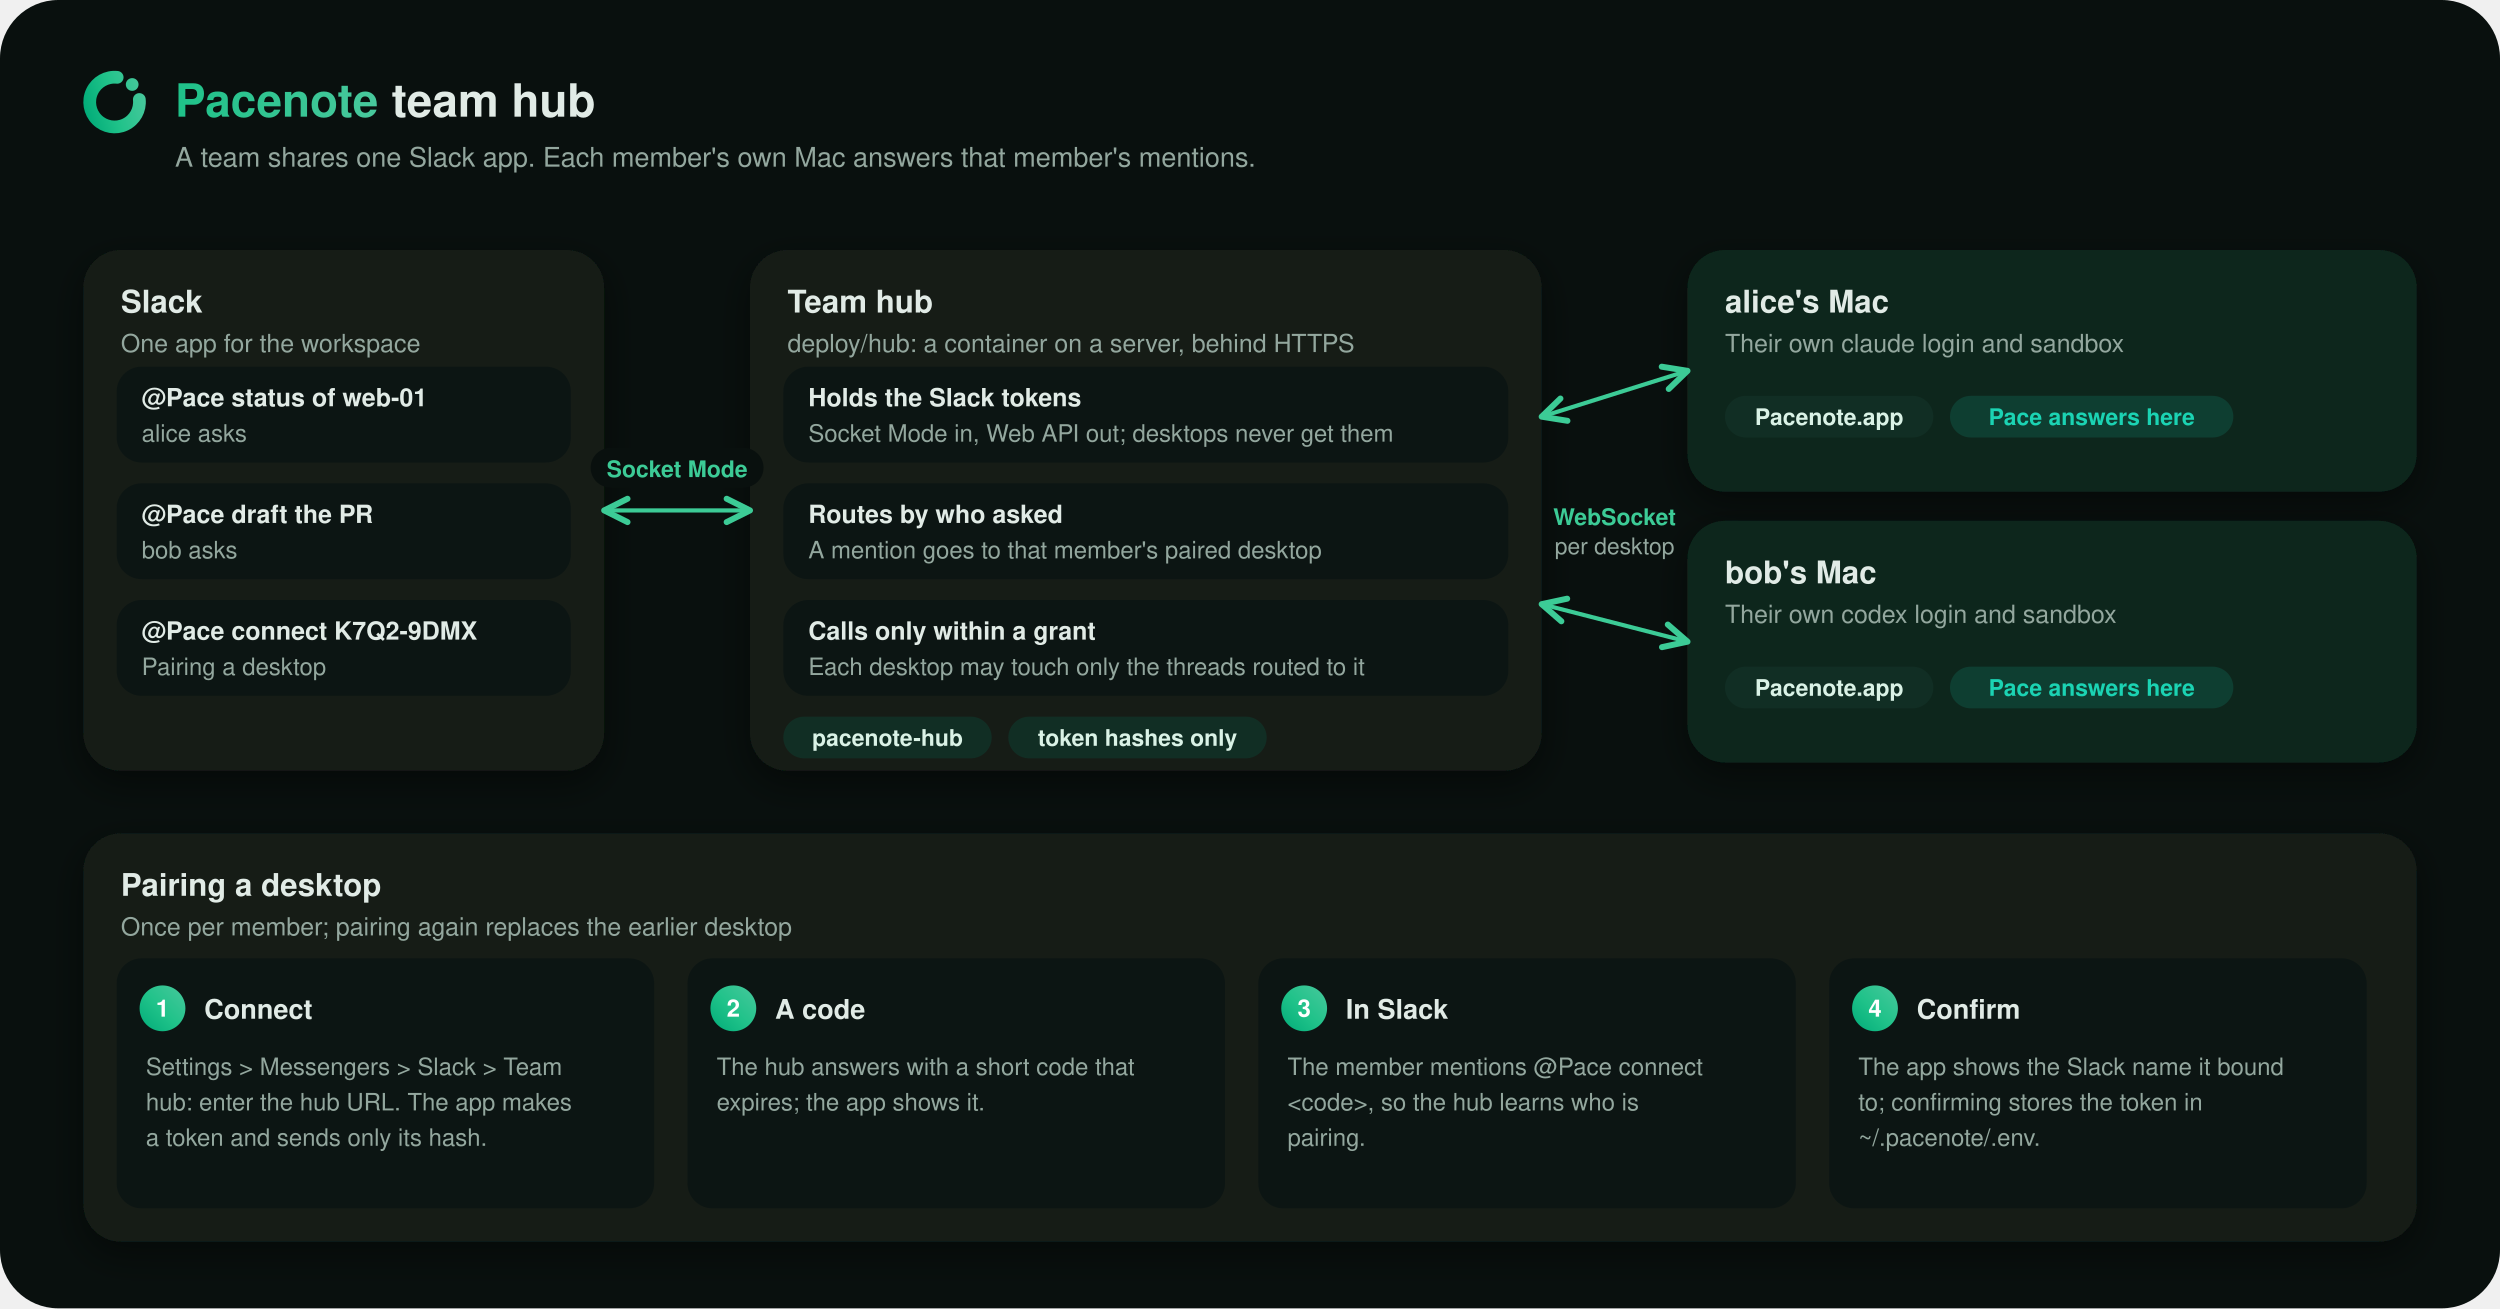
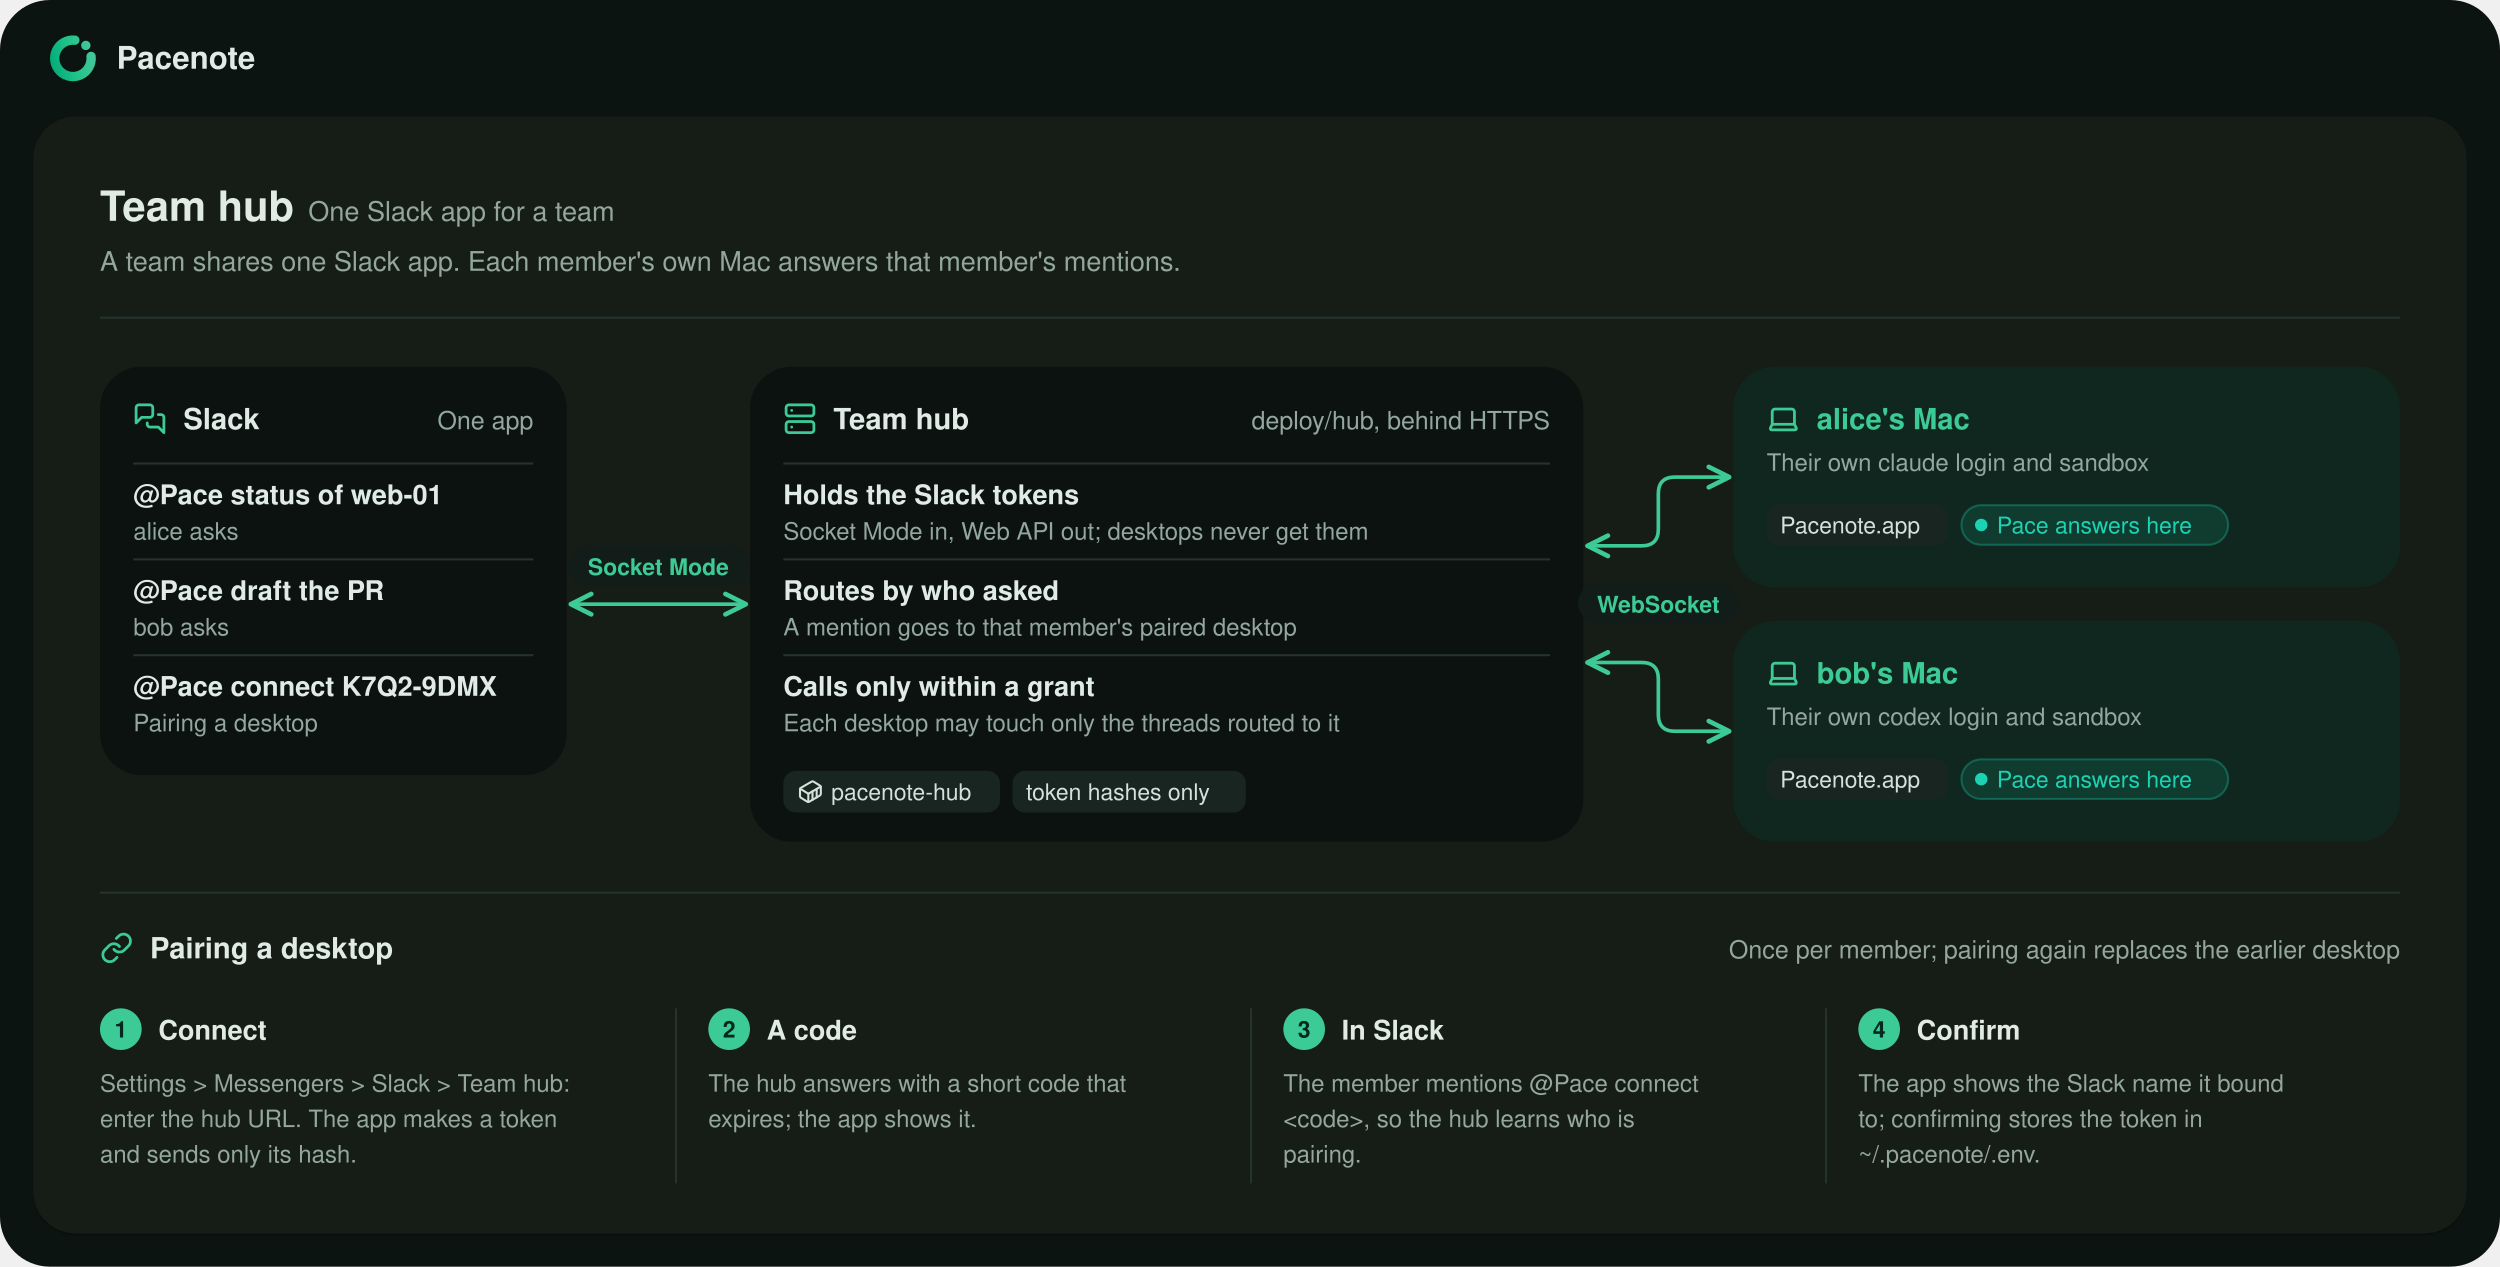
- <svg xmlns="http://www.w3.org/2000/svg" width="1200" height="628" viewBox="0 0 1200 628" role="img" aria-label="Pacenote team hub">
+ <svg xmlns="http://www.w3.org/2000/svg" width="1200" height="608" viewBox="0 0 1200 608" role="img" aria-label="Pacenote team hub">
  <defs>
-     <linearGradient id="mark" x1="0" y1="1" x2="1" y2="0">
+     <linearGradient id="mark" gradientUnits="userSpaceOnUse" x1="54" y1="314" x2="458" y2="198">
      <stop offset="0" stop-color="#01ab78" />
      <stop offset="0.46" stop-color="#1fc289" />
      <stop offset="1" stop-color="#48c89c" />
    </linearGradient>
-     <linearGradient id="mark-big" gradientUnits="userSpaceOnUse" x1="54" y1="314" x2="458" y2="198">
-       <stop offset="0" stop-color="#01ab78" />
-       <stop offset="0.46" stop-color="#1fc289" />
-       <stop offset="1" stop-color="#48c89c" />
-     </linearGradient>
-     <linearGradient id="wordmark" x1="0" y1="0" x2="1" y2="0">
-       <stop offset="0" stop-color="#1fc289" />
-       <stop offset="1" stop-color="#48c89c" />
-     </linearGradient>
-     <filter id="shadow" x="-10%" y="-10%" width="120%" height="130%">
-       <feDropShadow dx="0" dy="6" stdDeviation="9" flood-color="#000000" flood-opacity="0.45" />
+     <filter id="lift" x="-5%" y="-5%" width="110%" height="115%">
+       <feDropShadow dx="0" dy="1" stdDeviation="0.5" flood-color="#000000" flood-opacity="0.25" />
    </filter>
    <marker id="arrow" viewBox="0 0 10 10" refX="8.5" refY="5" markerWidth="8" markerHeight="8" orient="auto-start-reverse">
-       <path d="M1.5 1.5L8.5 5L1.5 8.5" fill="none" stroke="#61756d" stroke-width="1.6" stroke-linecap="round" stroke-linejoin="round" />
+       <path d="M1.5 1.5L8.5 5L1.5 8.5" fill="none" stroke="#53615c" stroke-width="1.6" stroke-linecap="round" stroke-linejoin="round" />
    </marker>
    <marker id="arrow-main" viewBox="0 0 10 10" refX="8.5" refY="5" markerWidth="8" markerHeight="8" orient="auto-start-reverse">
-       <path d="M1.5 1.5L8.5 5L1.5 8.5" fill="none" stroke="#3ccb96" stroke-width="1.8" stroke-linecap="round" stroke-linejoin="round" />
+       <path d="M1.5 1.5L8.5 5L1.5 8.5" fill="none" stroke="#3ccb96" stroke-width="1.6" stroke-linecap="round" stroke-linejoin="round" />
    </marker>
  </defs>
-   <rect width="1200" height="628" rx="28" fill="#09100e" />
-   <g transform="translate(36.35922 30.35922) scale(0.07281553)">
-     <path d="M273.1 92.9A164 164 0 1 0 419.1 238.9" fill="none" stroke="url(#mark-big)" stroke-width="84" stroke-linecap="round" />
-     <circle cx="372" cy="140" r="42" fill="url(#mark-big)" />
+   <rect width="1200" height="608" rx="24" fill="#0c1412" />
+   <g transform="translate(21.3301 14.3301) scale(0.05339806)">
+     <path d="M273.1 92.9A164 164 0 1 0 419.1 238.9" fill="none" stroke="url(#mark)" stroke-width="84" stroke-linecap="round" />
+     <circle cx="372" cy="140" r="42" fill="url(#mark)" />
  </g>
-   <text x="84" y="56" font-family="-apple-system, BlinkMacSystemFont, 'Segoe UI', Pretendard, 'Noto Sans KR', Helvetica, Arial, sans-serif" font-size="22" font-weight="700" fill="url(#wordmark)" text-anchor="start">Pacenote</text>
-   <text x="188" y="56" font-family="-apple-system, BlinkMacSystemFont, 'Segoe UI', Pretendard, 'Noto Sans KR', Helvetica, Arial, sans-serif" font-size="22" font-weight="600" fill="#e1ebe6" text-anchor="start">team hub</text>
-   <text x="84" y="80" font-family="-apple-system, BlinkMacSystemFont, 'Segoe UI', Pretendard, 'Noto Sans KR', Helvetica, Arial, sans-serif" font-size="13" font-weight="400" fill="#93a79e" text-anchor="start">A team shares one Slack app. Each member's own Mac answers that member's mentions.</text>
-   <rect x="40" y="120" width="250" height="250" rx="18" fill="#121c19" filter="url(#shadow)" />
-   <text x="58" y="150" font-family="-apple-system, BlinkMacSystemFont, 'Segoe UI', Pretendard, 'Noto Sans KR', Helvetica, Arial, sans-serif" font-size="15" font-weight="600" fill="#e1ebe6" text-anchor="start">Slack</text>
-   <text x="58" y="169" font-family="-apple-system, BlinkMacSystemFont, 'Segoe UI', Pretendard, 'Noto Sans KR', Helvetica, Arial, sans-serif" font-size="12" font-weight="400" fill="#93a79e" text-anchor="start">One app for the workspace</text>
-   <rect x="56" y="176" width="218" height="46" rx="12" fill="#0c1513" />
-   <text x="68" y="195" font-family="-apple-system, BlinkMacSystemFont, 'Segoe UI', Pretendard, 'Noto Sans KR', Helvetica, Arial, sans-serif" font-size="12" font-weight="600" fill="#e1ebe6" text-anchor="start">@Pace  status of web-01</text>
-   <text x="68" y="212" font-family="-apple-system, BlinkMacSystemFont, 'Segoe UI', Pretendard, 'Noto Sans KR', Helvetica, Arial, sans-serif" font-size="11.5" font-weight="400" fill="#93a79e" text-anchor="start">alice asks</text>
-   <rect x="56" y="232" width="218" height="46" rx="12" fill="#0c1513" />
-   <text x="68" y="251" font-family="-apple-system, BlinkMacSystemFont, 'Segoe UI', Pretendard, 'Noto Sans KR', Helvetica, Arial, sans-serif" font-size="12" font-weight="600" fill="#e1ebe6" text-anchor="start">@Pace  draft the PR</text>
-   <text x="68" y="268" font-family="-apple-system, BlinkMacSystemFont, 'Segoe UI', Pretendard, 'Noto Sans KR', Helvetica, Arial, sans-serif" font-size="11.5" font-weight="400" fill="#93a79e" text-anchor="start">bob asks</text>
-   <rect x="56" y="288" width="218" height="46" rx="12" fill="#0c1513" />
-   <text x="68" y="307" font-family="-apple-system, BlinkMacSystemFont, 'Segoe UI', Pretendard, 'Noto Sans KR', Helvetica, Arial, sans-serif" font-size="12" font-weight="600" fill="#e1ebe6" text-anchor="start">@Pace  connect K7Q2-9DMX</text>
-   <text x="68" y="324" font-family="-apple-system, BlinkMacSystemFont, 'Segoe UI', Pretendard, 'Noto Sans KR', Helvetica, Arial, sans-serif" font-size="11.5" font-weight="400" fill="#93a79e" text-anchor="start">Pairing a desktop</text>
-   <rect x="360" y="120" width="380" height="250" rx="18" fill="#121c19" filter="url(#shadow)" />
-   <text x="378" y="150" font-family="-apple-system, BlinkMacSystemFont, 'Segoe UI', Pretendard, 'Noto Sans KR', Helvetica, Arial, sans-serif" font-size="15" font-weight="600" fill="#e1ebe6" text-anchor="start">Team hub</text>
-   <text x="378" y="169" font-family="-apple-system, BlinkMacSystemFont, 'Segoe UI', Pretendard, 'Noto Sans KR', Helvetica, Arial, sans-serif" font-size="12" font-weight="400" fill="#93a79e" text-anchor="start">deploy/hub: a container on a server, behind HTTPS</text>
-   <rect x="376" y="176" width="348" height="46" rx="12" fill="#0c1513" />
-   <text x="388" y="195" font-family="-apple-system, BlinkMacSystemFont, 'Segoe UI', Pretendard, 'Noto Sans KR', Helvetica, Arial, sans-serif" font-size="12" font-weight="600" fill="#e1ebe6" text-anchor="start">Holds the Slack tokens</text>
-   <text x="388" y="212" font-family="-apple-system, BlinkMacSystemFont, 'Segoe UI', Pretendard, 'Noto Sans KR', Helvetica, Arial, sans-serif" font-size="11.5" font-weight="400" fill="#93a79e" text-anchor="start">Socket Mode in, Web API out; desktops never get them</text>
-   <rect x="376" y="232" width="348" height="46" rx="12" fill="#0c1513" />
-   <text x="388" y="251" font-family="-apple-system, BlinkMacSystemFont, 'Segoe UI', Pretendard, 'Noto Sans KR', Helvetica, Arial, sans-serif" font-size="12" font-weight="600" fill="#e1ebe6" text-anchor="start">Routes by who asked</text>
-   <text x="388" y="268" font-family="-apple-system, BlinkMacSystemFont, 'Segoe UI', Pretendard, 'Noto Sans KR', Helvetica, Arial, sans-serif" font-size="11.5" font-weight="400" fill="#93a79e" text-anchor="start">A mention goes to that member's paired desktop</text>
-   <rect x="376" y="288" width="348" height="46" rx="12" fill="#0c1513" />
-   <text x="388" y="307" font-family="-apple-system, BlinkMacSystemFont, 'Segoe UI', Pretendard, 'Noto Sans KR', Helvetica, Arial, sans-serif" font-size="12" font-weight="600" fill="#e1ebe6" text-anchor="start">Calls only within a grant</text>
-   <text x="388" y="324" font-family="-apple-system, BlinkMacSystemFont, 'Segoe UI', Pretendard, 'Noto Sans KR', Helvetica, Arial, sans-serif" font-size="11.5" font-weight="400" fill="#93a79e" text-anchor="start">Each desktop may touch only the threads routed to it</text>
-   <rect x="376" y="344" width="100" height="20" rx="10" fill="#112e24" fill-opacity="1" />
-   <text x="426" y="358" font-family="-apple-system, BlinkMacSystemFont, 'Segoe UI', Pretendard, 'Noto Sans KR', Helvetica, Arial, sans-serif" font-size="11" font-weight="600" fill="#daf2e6" text-anchor="middle">pacenote-hub</text>
-   <rect x="484" y="344" width="124" height="20" rx="10" fill="#112e24" fill-opacity="1" />
-   <text x="546" y="358" font-family="-apple-system, BlinkMacSystemFont, 'Segoe UI', Pretendard, 'Noto Sans KR', Helvetica, Arial, sans-serif" font-size="11" font-weight="600" fill="#daf2e6" text-anchor="middle">token hashes only</text>
-   <rect x="810" y="120" width="350" height="116" rx="18" fill="#0f271e" filter="url(#shadow)" />
-   <text x="828" y="150" font-family="-apple-system, BlinkMacSystemFont, 'Segoe UI', Pretendard, 'Noto Sans KR', Helvetica, Arial, sans-serif" font-size="15" font-weight="600" fill="#e1ebe6" text-anchor="start">alice's Mac</text>
-   <text x="828" y="169" font-family="-apple-system, BlinkMacSystemFont, 'Segoe UI', Pretendard, 'Noto Sans KR', Helvetica, Arial, sans-serif" font-size="12" font-weight="400" fill="#93a79e" text-anchor="start">Their own claude login and sandbox</text>
-   <rect x="828" y="190" width="100" height="20" rx="10" fill="#112e24" fill-opacity="1" />
-   <text x="878" y="204" font-family="-apple-system, BlinkMacSystemFont, 'Segoe UI', Pretendard, 'Noto Sans KR', Helvetica, Arial, sans-serif" font-size="11" font-weight="600" fill="#daf2e6" text-anchor="middle">Pacenote.app</text>
-   <rect x="936" y="190" width="136" height="20" rx="10" fill="#1bd3b3" fill-opacity="0.14" />
-   <text x="1004" y="204" font-family="-apple-system, BlinkMacSystemFont, 'Segoe UI', Pretendard, 'Noto Sans KR', Helvetica, Arial, sans-serif" font-size="11" font-weight="600" fill="#1bd3b3" text-anchor="middle">Pace answers here</text>
-   <rect x="810" y="250" width="350" height="116" rx="18" fill="#0f271e" filter="url(#shadow)" />
-   <text x="828" y="280" font-family="-apple-system, BlinkMacSystemFont, 'Segoe UI', Pretendard, 'Noto Sans KR', Helvetica, Arial, sans-serif" font-size="15" font-weight="600" fill="#e1ebe6" text-anchor="start">bob's Mac</text>
-   <text x="828" y="299" font-family="-apple-system, BlinkMacSystemFont, 'Segoe UI', Pretendard, 'Noto Sans KR', Helvetica, Arial, sans-serif" font-size="12" font-weight="400" fill="#93a79e" text-anchor="start">Their own codex login and sandbox</text>
-   <rect x="828" y="320" width="100" height="20" rx="10" fill="#112e24" fill-opacity="1" />
-   <text x="878" y="334" font-family="-apple-system, BlinkMacSystemFont, 'Segoe UI', Pretendard, 'Noto Sans KR', Helvetica, Arial, sans-serif" font-size="11" font-weight="600" fill="#daf2e6" text-anchor="middle">Pacenote.app</text>
-   <rect x="936" y="320" width="136" height="20" rx="10" fill="#1bd3b3" fill-opacity="0.14" />
-   <text x="1004" y="334" font-family="-apple-system, BlinkMacSystemFont, 'Segoe UI', Pretendard, 'Noto Sans KR', Helvetica, Arial, sans-serif" font-size="11" font-weight="600" fill="#1bd3b3" text-anchor="middle">Pace answers here</text>
-   <path d="M290 245 L360 245" fill="none" stroke="#3ccb96" stroke-width="2" stroke-linecap="round" stroke-linejoin="round" marker-end="url(#arrow-main)" marker-start="url(#arrow-main)" />
-   <rect x="283.5" y="215" width="83" height="19" rx="9.5" fill="#09100e" />
-   <text x="325" y="229" font-family="-apple-system, BlinkMacSystemFont, 'Segoe UI', Pretendard, 'Noto Sans KR', Helvetica, Arial, sans-serif" font-size="11" font-weight="600" fill="#3ccb96" text-anchor="middle">Socket Mode</text>
-   <path d="M740 200 L810 178" fill="none" stroke="#3ccb96" stroke-width="2" stroke-linecap="round" stroke-linejoin="round" marker-end="url(#arrow-main)" marker-start="url(#arrow-main)" />
-   <path d="M740 290 L810 308" fill="none" stroke="#3ccb96" stroke-width="2" stroke-linecap="round" stroke-linejoin="round" marker-end="url(#arrow-main)" marker-start="url(#arrow-main)" />
-   <text x="775" y="252" font-family="-apple-system, BlinkMacSystemFont, 'Segoe UI', Pretendard, 'Noto Sans KR', Helvetica, Arial, sans-serif" font-size="11" font-weight="600" fill="#3ccb96" text-anchor="middle">WebSocket</text>
-   <text x="775" y="266" font-family="-apple-system, BlinkMacSystemFont, 'Segoe UI', Pretendard, 'Noto Sans KR', Helvetica, Arial, sans-serif" font-size="11" font-weight="400" fill="#93a79e" text-anchor="middle">per desktop</text>
-   <rect x="40" y="400" width="1120" height="196" rx="18" fill="#121c19" filter="url(#shadow)" />
-   <text x="58" y="430" font-family="-apple-system, BlinkMacSystemFont, 'Segoe UI', Pretendard, 'Noto Sans KR', Helvetica, Arial, sans-serif" font-size="15" font-weight="600" fill="#e1ebe6" text-anchor="start">Pairing a desktop</text>
-   <text x="58" y="449" font-family="-apple-system, BlinkMacSystemFont, 'Segoe UI', Pretendard, 'Noto Sans KR', Helvetica, Arial, sans-serif" font-size="12" font-weight="400" fill="#93a79e" text-anchor="start">Once per member; pairing again replaces the earlier desktop</text>
-   <rect x="56" y="460" width="258" height="120" rx="12" fill="#0c1513" />
-   <circle cx="78" cy="484" r="11" fill="url(#mark)" />
-   <text x="78" y="488" font-family="-apple-system, BlinkMacSystemFont, 'Segoe UI', Pretendard, 'Noto Sans KR', Helvetica, Arial, sans-serif" font-size="11.5" font-weight="700" fill="#ffffff" text-anchor="middle">1</text>
-   <text x="98" y="489" font-family="-apple-system, BlinkMacSystemFont, 'Segoe UI', Pretendard, 'Noto Sans KR', Helvetica, Arial, sans-serif" font-size="13" font-weight="600" fill="#e1ebe6" text-anchor="start">Connect</text>
-   <text x="70" y="516" font-family="-apple-system, BlinkMacSystemFont, 'Segoe UI', Pretendard, 'Noto Sans KR', Helvetica, Arial, sans-serif" font-size="11.5" font-weight="400" fill="#93a79e" text-anchor="start">Settings &gt; Messengers &gt; Slack &gt; Team</text>
-   <text x="70" y="533" font-family="-apple-system, BlinkMacSystemFont, 'Segoe UI', Pretendard, 'Noto Sans KR', Helvetica, Arial, sans-serif" font-size="11.5" font-weight="400" fill="#93a79e" text-anchor="start">hub: enter the hub URL. The app makes</text>
-   <text x="70" y="550" font-family="-apple-system, BlinkMacSystemFont, 'Segoe UI', Pretendard, 'Noto Sans KR', Helvetica, Arial, sans-serif" font-size="11.5" font-weight="400" fill="#93a79e" text-anchor="start">a token and sends only its hash.</text>
-   <rect x="330" y="460" width="258" height="120" rx="12" fill="#0c1513" />
-   <circle cx="352" cy="484" r="11" fill="url(#mark)" />
-   <text x="352" y="488" font-family="-apple-system, BlinkMacSystemFont, 'Segoe UI', Pretendard, 'Noto Sans KR', Helvetica, Arial, sans-serif" font-size="11.5" font-weight="700" fill="#ffffff" text-anchor="middle">2</text>
-   <text x="372" y="489" font-family="-apple-system, BlinkMacSystemFont, 'Segoe UI', Pretendard, 'Noto Sans KR', Helvetica, Arial, sans-serif" font-size="13" font-weight="600" fill="#e1ebe6" text-anchor="start">A code</text>
-   <text x="344" y="516" font-family="-apple-system, BlinkMacSystemFont, 'Segoe UI', Pretendard, 'Noto Sans KR', Helvetica, Arial, sans-serif" font-size="11.5" font-weight="400" fill="#93a79e" text-anchor="start">The hub answers with a short code that</text>
-   <text x="344" y="533" font-family="-apple-system, BlinkMacSystemFont, 'Segoe UI', Pretendard, 'Noto Sans KR', Helvetica, Arial, sans-serif" font-size="11.5" font-weight="400" fill="#93a79e" text-anchor="start">expires; the app shows it.</text>
-   <rect x="604" y="460" width="258" height="120" rx="12" fill="#0c1513" />
-   <circle cx="626" cy="484" r="11" fill="url(#mark)" />
-   <text x="626" y="488" font-family="-apple-system, BlinkMacSystemFont, 'Segoe UI', Pretendard, 'Noto Sans KR', Helvetica, Arial, sans-serif" font-size="11.5" font-weight="700" fill="#ffffff" text-anchor="middle">3</text>
-   <text x="646" y="489" font-family="-apple-system, BlinkMacSystemFont, 'Segoe UI', Pretendard, 'Noto Sans KR', Helvetica, Arial, sans-serif" font-size="13" font-weight="600" fill="#e1ebe6" text-anchor="start">In Slack</text>
-   <text x="618" y="516" font-family="-apple-system, BlinkMacSystemFont, 'Segoe UI', Pretendard, 'Noto Sans KR', Helvetica, Arial, sans-serif" font-size="11.5" font-weight="400" fill="#93a79e" text-anchor="start">The member mentions @Pace connect</text>
-   <text x="618" y="533" font-family="-apple-system, BlinkMacSystemFont, 'Segoe UI', Pretendard, 'Noto Sans KR', Helvetica, Arial, sans-serif" font-size="11.5" font-weight="400" fill="#93a79e" text-anchor="start">&lt;code&gt;, so the hub learns who is</text>
-   <text x="618" y="550" font-family="-apple-system, BlinkMacSystemFont, 'Segoe UI', Pretendard, 'Noto Sans KR', Helvetica, Arial, sans-serif" font-size="11.5" font-weight="400" fill="#93a79e" text-anchor="start">pairing.</text>
-   <rect x="878" y="460" width="258" height="120" rx="12" fill="#0c1513" />
-   <circle cx="900" cy="484" r="11" fill="url(#mark)" />
-   <text x="900" y="488" font-family="-apple-system, BlinkMacSystemFont, 'Segoe UI', Pretendard, 'Noto Sans KR', Helvetica, Arial, sans-serif" font-size="11.5" font-weight="700" fill="#ffffff" text-anchor="middle">4</text>
-   <text x="920" y="489" font-family="-apple-system, BlinkMacSystemFont, 'Segoe UI', Pretendard, 'Noto Sans KR', Helvetica, Arial, sans-serif" font-size="13" font-weight="600" fill="#e1ebe6" text-anchor="start">Confirm</text>
-   <text x="892" y="516" font-family="-apple-system, BlinkMacSystemFont, 'Segoe UI', Pretendard, 'Noto Sans KR', Helvetica, Arial, sans-serif" font-size="11.5" font-weight="400" fill="#93a79e" text-anchor="start">The app shows the Slack name it bound</text>
-   <text x="892" y="533" font-family="-apple-system, BlinkMacSystemFont, 'Segoe UI', Pretendard, 'Noto Sans KR', Helvetica, Arial, sans-serif" font-size="11.5" font-weight="400" fill="#93a79e" text-anchor="start">to; confirming stores the token in</text>
-   <text x="892" y="550" font-family="-apple-system, BlinkMacSystemFont, 'Segoe UI', Pretendard, 'Noto Sans KR', Helvetica, Arial, sans-serif" font-size="11.5" font-weight="400" fill="#93a79e" text-anchor="start">~/.pacenote/.env.</text>
+   <text x="56" y="33" font-family="-apple-system, BlinkMacSystemFont, Pretendard, 'Apple SD Gothic Neo', 'Segoe UI', 'Noto Sans KR', Helvetica, Arial, sans-serif" font-size="15" font-weight="600" fill="#e1ebe6" text-anchor="start">Pacenote</text>
+   <rect x="16" y="56" width="1168" height="536" rx="20" fill="#121c19" filter="url(#lift)" />
+   <text x="48" y="106" font-family="-apple-system, BlinkMacSystemFont, Pretendard, 'Apple SD Gothic Neo', 'Segoe UI', 'Noto Sans KR', Helvetica, Arial, sans-serif" font-size="20" font-weight="600" fill="#e1ebe6" text-anchor="start">Team hub</text>
+   <text x="147.954" y="106" font-family="-apple-system, BlinkMacSystemFont, Pretendard, 'Apple SD Gothic Neo', 'Segoe UI', 'Noto Sans KR', Helvetica, Arial, sans-serif" font-size="13" font-weight="400" fill="#93a79e" text-anchor="start">One Slack app for a team</text>
+   <text x="48" y="130" font-family="-apple-system, BlinkMacSystemFont, Pretendard, 'Apple SD Gothic Neo', 'Segoe UI', 'Noto Sans KR', Helvetica, Arial, sans-serif" font-size="13" font-weight="400" fill="#93a79e" text-anchor="start">A team shares one Slack app. Each member's own Mac answers that member's mentions.</text>
+   <path d="M48 152.5H1152" stroke="#25322e" stroke-width="1" />
+   <rect x="48" y="176" width="224" height="196" rx="20" fill="#0b1210" />
+   <g transform="translate(64 193) scale(0.6666667)" color="#3ccb96" fill="none" stroke="#3ccb96" stroke-width="2" stroke-linecap="round" stroke-linejoin="round">
+     <path d="M14 9a2 2 0 0 1-2 2H6l-4 4V4a2 2 0 0 1 2-2h8a2 2 0 0 1 2 2z" />
+     <path d="M18 9h2a2 2 0 0 1 2 2v11l-4-4h-6a2 2 0 0 1-2-2v-1" />
+   </g>
+   <text x="88" y="206" font-family="-apple-system, BlinkMacSystemFont, Pretendard, 'Apple SD Gothic Neo', 'Segoe UI', 'Noto Sans KR', Helvetica, Arial, sans-serif" font-size="14" font-weight="600" fill="#e1ebe6" text-anchor="start">Slack</text>
+   <text x="256" y="206" font-family="-apple-system, BlinkMacSystemFont, Pretendard, 'Apple SD Gothic Neo', 'Segoe UI', 'Noto Sans KR', Helvetica, Arial, sans-serif" font-size="12" font-weight="400" fill="#93a79e" text-anchor="end">One app</text>
+   <path d="M64 222.5H256" stroke="#25322e" stroke-width="1" />
+   <text x="64" y="242" font-family="-apple-system, BlinkMacSystemFont, Pretendard, 'Apple SD Gothic Neo', 'Segoe UI', 'Noto Sans KR', Helvetica, Arial, sans-serif" font-size="13" font-weight="600" fill="#e1ebe6" text-anchor="start">@Pace status of web-01</text>
+   <text x="64" y="259" font-family="-apple-system, BlinkMacSystemFont, Pretendard, 'Apple SD Gothic Neo', 'Segoe UI', 'Noto Sans KR', Helvetica, Arial, sans-serif" font-size="11.5" font-weight="400" fill="#93a79e" text-anchor="start">alice asks</text>
+   <path d="M64 268.5H256" stroke="#25322e" stroke-width="1" />
+   <text x="64" y="288" font-family="-apple-system, BlinkMacSystemFont, Pretendard, 'Apple SD Gothic Neo', 'Segoe UI', 'Noto Sans KR', Helvetica, Arial, sans-serif" font-size="13" font-weight="600" fill="#e1ebe6" text-anchor="start">@Pace draft the PR</text>
+   <text x="64" y="305" font-family="-apple-system, BlinkMacSystemFont, Pretendard, 'Apple SD Gothic Neo', 'Segoe UI', 'Noto Sans KR', Helvetica, Arial, sans-serif" font-size="11.5" font-weight="400" fill="#93a79e" text-anchor="start">bob asks</text>
+   <path d="M64 314.5H256" stroke="#25322e" stroke-width="1" />
+   <text x="64" y="334" font-family="-apple-system, BlinkMacSystemFont, Pretendard, 'Apple SD Gothic Neo', 'Segoe UI', 'Noto Sans KR', Helvetica, Arial, sans-serif" font-size="13" font-weight="600" fill="#e1ebe6" text-anchor="start">@Pace connect K7Q2-9DMX</text>
+   <text x="64" y="351" font-family="-apple-system, BlinkMacSystemFont, Pretendard, 'Apple SD Gothic Neo', 'Segoe UI', 'Noto Sans KR', Helvetica, Arial, sans-serif" font-size="11.5" font-weight="400" fill="#93a79e" text-anchor="start">Pairing a desktop</text>
+   <rect x="360" y="176" width="400" height="228" rx="20" fill="#0b1210" />
+   <g transform="translate(376 193) scale(0.6666667)" color="#3ccb96" fill="none" stroke="#3ccb96" stroke-width="2" stroke-linecap="round" stroke-linejoin="round">
+     <rect width="20" height="8" x="2" y="2" rx="2" ry="2" />
+     <rect width="20" height="8" x="2" y="14" rx="2" ry="2" />
+     <line x1="6" x2="6.01" y1="6" y2="6" />
+     <line x1="6" x2="6.01" y1="18" y2="18" />
+   </g>
+   <text x="400" y="206" font-family="-apple-system, BlinkMacSystemFont, Pretendard, 'Apple SD Gothic Neo', 'Segoe UI', 'Noto Sans KR', Helvetica, Arial, sans-serif" font-size="14" font-weight="600" fill="#e1ebe6" text-anchor="start">Team hub</text>
+   <text x="744" y="206" font-family="-apple-system, BlinkMacSystemFont, Pretendard, 'Apple SD Gothic Neo', 'Segoe UI', 'Noto Sans KR', Helvetica, Arial, sans-serif" font-size="12" font-weight="400" fill="#93a79e" text-anchor="end">deploy/hub, behind HTTPS</text>
+   <path d="M376 222.5H744" stroke="#25322e" stroke-width="1" />
+   <text x="376" y="242" font-family="-apple-system, BlinkMacSystemFont, Pretendard, 'Apple SD Gothic Neo', 'Segoe UI', 'Noto Sans KR', Helvetica, Arial, sans-serif" font-size="13" font-weight="600" fill="#e1ebe6" text-anchor="start">Holds the Slack tokens</text>
+   <text x="376" y="259" font-family="-apple-system, BlinkMacSystemFont, Pretendard, 'Apple SD Gothic Neo', 'Segoe UI', 'Noto Sans KR', Helvetica, Arial, sans-serif" font-size="11.5" font-weight="400" fill="#93a79e" text-anchor="start">Socket Mode in, Web API out; desktops never get them</text>
+   <path d="M376 268.5H744" stroke="#25322e" stroke-width="1" />
+   <text x="376" y="288" font-family="-apple-system, BlinkMacSystemFont, Pretendard, 'Apple SD Gothic Neo', 'Segoe UI', 'Noto Sans KR', Helvetica, Arial, sans-serif" font-size="13" font-weight="600" fill="#e1ebe6" text-anchor="start">Routes by who asked</text>
+   <text x="376" y="305" font-family="-apple-system, BlinkMacSystemFont, Pretendard, 'Apple SD Gothic Neo', 'Segoe UI', 'Noto Sans KR', Helvetica, Arial, sans-serif" font-size="11.5" font-weight="400" fill="#93a79e" text-anchor="start">A mention goes to that member's paired desktop</text>
+   <path d="M376 314.5H744" stroke="#25322e" stroke-width="1" />
+   <text x="376" y="334" font-family="-apple-system, BlinkMacSystemFont, Pretendard, 'Apple SD Gothic Neo', 'Segoe UI', 'Noto Sans KR', Helvetica, Arial, sans-serif" font-size="13" font-weight="600" fill="#e1ebe6" text-anchor="start">Calls only within a grant</text>
+   <text x="376" y="351" font-family="-apple-system, BlinkMacSystemFont, Pretendard, 'Apple SD Gothic Neo', 'Segoe UI', 'Noto Sans KR', Helvetica, Arial, sans-serif" font-size="11.5" font-weight="400" fill="#93a79e" text-anchor="start">Each desktop may touch only the threads routed to it</text>
+   <rect x="376" y="370" width="104" height="20" rx="6" fill="#182520" />
+   <g transform="translate(383 374) scale(0.5)" color="#d5e1db" fill="none" stroke="#d5e1db" stroke-width="2" stroke-linecap="round" stroke-linejoin="round">
+     <path d="M22 7.7c0-.6-.4-1.2-.8-1.5l-6.3-3.9a1.72 1.72 0 0 0-1.7 0l-10.3 6c-.5.2-.9.8-.9 1.4v6.6c0 .5.4 1.2.8 1.5l6.3 3.9a1.72 1.72 0 0 0 1.7 0l10.3-6c.5-.3.9-1 .9-1.5Z" />
+     <path d="M10 21.9V14L2.1 9.1" />
+     <path d="m10 14 11.9-6.9" />
+     <path d="M14 19.8v-8.1" />
+     <path d="M18 17.5V9.4" />
+   </g>
+   <text x="399" y="384" font-family="-apple-system, BlinkMacSystemFont, Pretendard, 'Apple SD Gothic Neo', 'Segoe UI', 'Noto Sans KR', Helvetica, Arial, sans-serif" font-size="11" font-weight="500" fill="#d5e1db" text-anchor="start">pacenote-hub</text>
+   <rect x="486" y="370" width="112" height="20" rx="6" fill="#182520" />
+   <text x="492.5" y="384" font-family="-apple-system, BlinkMacSystemFont, Pretendard, 'Apple SD Gothic Neo', 'Segoe UI', 'Noto Sans KR', Helvetica, Arial, sans-serif" font-size="11" font-weight="500" fill="#d5e1db" text-anchor="start">token hashes only</text>
+   <rect x="832" y="176" width="320" height="106" rx="20" fill="#0f271e" />
+   <g transform="translate(848 193) scale(0.6666667)" color="#3ccb96" fill="none" stroke="#3ccb96" stroke-width="2" stroke-linecap="round" stroke-linejoin="round">
+     <path d="M20 16V7a2 2 0 0 0-2-2H6a2 2 0 0 0-2 2v9m16 0H4m16 0 1.28 2.55a1 1 0 0 1-.9 1.45H3.62a1 1 0 0 1-.9-1.45L4 16" />
+   </g>
+   <text x="872" y="206" font-family="-apple-system, BlinkMacSystemFont, Pretendard, 'Apple SD Gothic Neo', 'Segoe UI', 'Noto Sans KR', Helvetica, Arial, sans-serif" font-size="14" font-weight="600" fill="#3ccb96" text-anchor="start">alice's Mac</text>
+   <text x="848" y="226" font-family="-apple-system, BlinkMacSystemFont, Pretendard, 'Apple SD Gothic Neo', 'Segoe UI', 'Noto Sans KR', Helvetica, Arial, sans-serif" font-size="11.5" font-weight="400" fill="#93a79e" text-anchor="start">Their own claude login and sandbox</text>
+   <rect x="848" y="242" width="87" height="20" rx="6" fill="#182520" />
+   <text x="854.5" y="256" font-family="-apple-system, BlinkMacSystemFont, Pretendard, 'Apple SD Gothic Neo', 'Segoe UI', 'Noto Sans KR', Helvetica, Arial, sans-serif" font-size="11" font-weight="500" fill="#d5e1db" text-anchor="start">Pacenote.app</text>
+   <rect x="941.5" y="242.5" width="128" height="19" rx="9.5" fill="#1bd3b3" fill-opacity="0.12" stroke="#1bd3b3" stroke-opacity="0.3" />
+   <circle cx="951" cy="252" r="3" fill="#1bd3b3" />
+   <text x="958.5" y="256" font-family="-apple-system, BlinkMacSystemFont, Pretendard, 'Apple SD Gothic Neo', 'Segoe UI', 'Noto Sans KR', Helvetica, Arial, sans-serif" font-size="11" font-weight="500" fill="#1bd3b3" text-anchor="start">Pace answers here</text>
+   <rect x="832" y="298" width="320" height="106" rx="20" fill="#0f271e" />
+   <g transform="translate(848 315) scale(0.6666667)" color="#3ccb96" fill="none" stroke="#3ccb96" stroke-width="2" stroke-linecap="round" stroke-linejoin="round">
+     <path d="M20 16V7a2 2 0 0 0-2-2H6a2 2 0 0 0-2 2v9m16 0H4m16 0 1.28 2.55a1 1 0 0 1-.9 1.45H3.62a1 1 0 0 1-.9-1.45L4 16" />
+   </g>
+   <text x="872" y="328" font-family="-apple-system, BlinkMacSystemFont, Pretendard, 'Apple SD Gothic Neo', 'Segoe UI', 'Noto Sans KR', Helvetica, Arial, sans-serif" font-size="14" font-weight="600" fill="#3ccb96" text-anchor="start">bob's Mac</text>
+   <text x="848" y="348" font-family="-apple-system, BlinkMacSystemFont, Pretendard, 'Apple SD Gothic Neo', 'Segoe UI', 'Noto Sans KR', Helvetica, Arial, sans-serif" font-size="11.5" font-weight="400" fill="#93a79e" text-anchor="start">Their own codex login and sandbox</text>
+   <rect x="848" y="364" width="87" height="20" rx="6" fill="#182520" />
+   <text x="854.5" y="378" font-family="-apple-system, BlinkMacSystemFont, Pretendard, 'Apple SD Gothic Neo', 'Segoe UI', 'Noto Sans KR', Helvetica, Arial, sans-serif" font-size="11" font-weight="500" fill="#d5e1db" text-anchor="start">Pacenote.app</text>
+   <rect x="941.5" y="364.5" width="128" height="19" rx="9.5" fill="#1bd3b3" fill-opacity="0.12" stroke="#1bd3b3" stroke-opacity="0.3" />
+   <circle cx="951" cy="374" r="3" fill="#1bd3b3" />
+   <text x="958.5" y="378" font-family="-apple-system, BlinkMacSystemFont, Pretendard, 'Apple SD Gothic Neo', 'Segoe UI', 'Noto Sans KR', Helvetica, Arial, sans-serif" font-size="11" font-weight="500" fill="#1bd3b3" text-anchor="start">Pace answers here</text>
+   <path d="M274 290 L358 290" fill="none" stroke="#3ccb96" stroke-width="1.75" stroke-linecap="round" stroke-linejoin="round" marker-end="url(#arrow-main)" marker-start="url(#arrow-main)" />
+   <rect x="272.5" y="262" width="87" height="19" rx="9.5" fill="#121c19" />
+   <text x="316" y="276" font-family="-apple-system, BlinkMacSystemFont, Pretendard, 'Apple SD Gothic Neo', 'Segoe UI', 'Noto Sans KR', Helvetica, Arial, sans-serif" font-size="11" font-weight="600" fill="#3ccb96" text-anchor="middle">Socket Mode</text>
+   <path d="M762 262 L788 262 Q796 262 796 254 L796 237 Q796 229 804 229 L830 229" fill="none" stroke="#3ccb96" stroke-width="1.75" stroke-linecap="round" stroke-linejoin="round" marker-end="url(#arrow-main)" marker-start="url(#arrow-main)" />
+   <path d="M762 318 L788 318 Q796 318 796 326 L796 343 Q796 351 804 351 L830 351" fill="none" stroke="#3ccb96" stroke-width="1.75" stroke-linecap="round" stroke-linejoin="round" marker-end="url(#arrow-main)" marker-start="url(#arrow-main)" />
+   <rect x="757.5" y="280" width="77" height="19" rx="9.5" fill="#121c19" />
+   <text x="796" y="294" font-family="-apple-system, BlinkMacSystemFont, Pretendard, 'Apple SD Gothic Neo', 'Segoe UI', 'Noto Sans KR', Helvetica, Arial, sans-serif" font-size="11" font-weight="600" fill="#3ccb96" text-anchor="middle">WebSocket</text>
+   <path d="M48 428.5H1152" stroke="#25322e" stroke-width="1" />
+   <g transform="translate(48 447) scale(0.6666667)" color="#3ccb96" fill="none" stroke="#3ccb96" stroke-width="2" stroke-linecap="round" stroke-linejoin="round">
+     <path d="M10 13a5 5 0 0 0 7.54.54l3-3a5 5 0 0 0-7.07-7.07l-1.72 1.71" />
+     <path d="M14 11a5 5 0 0 0-7.54-.54l-3 3a5 5 0 0 0 7.07 7.07l1.71-1.71" />
+   </g>
+   <text x="72" y="460" font-family="-apple-system, BlinkMacSystemFont, Pretendard, 'Apple SD Gothic Neo', 'Segoe UI', 'Noto Sans KR', Helvetica, Arial, sans-serif" font-size="14" font-weight="600" fill="#e1ebe6" text-anchor="start">Pairing a desktop</text>
+   <text x="1152" y="460" font-family="-apple-system, BlinkMacSystemFont, Pretendard, 'Apple SD Gothic Neo', 'Segoe UI', 'Noto Sans KR', Helvetica, Arial, sans-serif" font-size="12" font-weight="400" fill="#93a79e" text-anchor="end">Once per member; pairing again replaces the earlier desktop</text>
+   <circle cx="58" cy="494" r="10" fill="#3ccb96" />
+   <text x="58" y="498" font-family="-apple-system, BlinkMacSystemFont, Pretendard, 'Apple SD Gothic Neo', 'Segoe UI', 'Noto Sans KR', Helvetica, Arial, sans-serif" font-size="11" font-weight="700" fill="#04281d" text-anchor="middle">1</text>
+   <text x="76" y="499" font-family="-apple-system, BlinkMacSystemFont, Pretendard, 'Apple SD Gothic Neo', 'Segoe UI', 'Noto Sans KR', Helvetica, Arial, sans-serif" font-size="13" font-weight="600" fill="#e1ebe6" text-anchor="start">Connect</text>
+   <text x="48" y="524" font-family="-apple-system, BlinkMacSystemFont, Pretendard, 'Apple SD Gothic Neo', 'Segoe UI', 'Noto Sans KR', Helvetica, Arial, sans-serif" font-size="11.5" font-weight="400" fill="#93a79e" text-anchor="start">Settings &gt; Messengers &gt; Slack &gt; Team hub:</text>
+   <text x="48" y="541" font-family="-apple-system, BlinkMacSystemFont, Pretendard, 'Apple SD Gothic Neo', 'Segoe UI', 'Noto Sans KR', Helvetica, Arial, sans-serif" font-size="11.5" font-weight="400" fill="#93a79e" text-anchor="start">enter the hub URL. The app makes a token</text>
+   <text x="48" y="558" font-family="-apple-system, BlinkMacSystemFont, Pretendard, 'Apple SD Gothic Neo', 'Segoe UI', 'Noto Sans KR', Helvetica, Arial, sans-serif" font-size="11.5" font-weight="400" fill="#93a79e" text-anchor="start">and sends only its hash.</text>
+   <path d="M324.5 484V568" stroke="#25322e" stroke-width="1" />
+   <circle cx="350" cy="494" r="10" fill="#3ccb96" />
+   <text x="350" y="498" font-family="-apple-system, BlinkMacSystemFont, Pretendard, 'Apple SD Gothic Neo', 'Segoe UI', 'Noto Sans KR', Helvetica, Arial, sans-serif" font-size="11" font-weight="700" fill="#04281d" text-anchor="middle">2</text>
+   <text x="368" y="499" font-family="-apple-system, BlinkMacSystemFont, Pretendard, 'Apple SD Gothic Neo', 'Segoe UI', 'Noto Sans KR', Helvetica, Arial, sans-serif" font-size="13" font-weight="600" fill="#e1ebe6" text-anchor="start">A code</text>
+   <text x="340" y="524" font-family="-apple-system, BlinkMacSystemFont, Pretendard, 'Apple SD Gothic Neo', 'Segoe UI', 'Noto Sans KR', Helvetica, Arial, sans-serif" font-size="11.5" font-weight="400" fill="#93a79e" text-anchor="start">The hub answers with a short code that</text>
+   <text x="340" y="541" font-family="-apple-system, BlinkMacSystemFont, Pretendard, 'Apple SD Gothic Neo', 'Segoe UI', 'Noto Sans KR', Helvetica, Arial, sans-serif" font-size="11.5" font-weight="400" fill="#93a79e" text-anchor="start">expires; the app shows it.</text>
+   <path d="M600.5 484V568" stroke="#25322e" stroke-width="1" />
+   <circle cx="626" cy="494" r="10" fill="#3ccb96" />
+   <text x="626" y="498" font-family="-apple-system, BlinkMacSystemFont, Pretendard, 'Apple SD Gothic Neo', 'Segoe UI', 'Noto Sans KR', Helvetica, Arial, sans-serif" font-size="11" font-weight="700" fill="#04281d" text-anchor="middle">3</text>
+   <text x="644" y="499" font-family="-apple-system, BlinkMacSystemFont, Pretendard, 'Apple SD Gothic Neo', 'Segoe UI', 'Noto Sans KR', Helvetica, Arial, sans-serif" font-size="13" font-weight="600" fill="#e1ebe6" text-anchor="start">In Slack</text>
+   <text x="616" y="524" font-family="-apple-system, BlinkMacSystemFont, Pretendard, 'Apple SD Gothic Neo', 'Segoe UI', 'Noto Sans KR', Helvetica, Arial, sans-serif" font-size="11.5" font-weight="400" fill="#93a79e" text-anchor="start">The member mentions @Pace connect</text>
+   <text x="616" y="541" font-family="-apple-system, BlinkMacSystemFont, Pretendard, 'Apple SD Gothic Neo', 'Segoe UI', 'Noto Sans KR', Helvetica, Arial, sans-serif" font-size="11.5" font-weight="400" fill="#93a79e" text-anchor="start">&lt;code&gt;, so the hub learns who is</text>
+   <text x="616" y="558" font-family="-apple-system, BlinkMacSystemFont, Pretendard, 'Apple SD Gothic Neo', 'Segoe UI', 'Noto Sans KR', Helvetica, Arial, sans-serif" font-size="11.5" font-weight="400" fill="#93a79e" text-anchor="start">pairing.</text>
+   <path d="M876.5 484V568" stroke="#25322e" stroke-width="1" />
+   <circle cx="902" cy="494" r="10" fill="#3ccb96" />
+   <text x="902" y="498" font-family="-apple-system, BlinkMacSystemFont, Pretendard, 'Apple SD Gothic Neo', 'Segoe UI', 'Noto Sans KR', Helvetica, Arial, sans-serif" font-size="11" font-weight="700" fill="#04281d" text-anchor="middle">4</text>
+   <text x="920" y="499" font-family="-apple-system, BlinkMacSystemFont, Pretendard, 'Apple SD Gothic Neo', 'Segoe UI', 'Noto Sans KR', Helvetica, Arial, sans-serif" font-size="13" font-weight="600" fill="#e1ebe6" text-anchor="start">Confirm</text>
+   <text x="892" y="524" font-family="-apple-system, BlinkMacSystemFont, Pretendard, 'Apple SD Gothic Neo', 'Segoe UI', 'Noto Sans KR', Helvetica, Arial, sans-serif" font-size="11.5" font-weight="400" fill="#93a79e" text-anchor="start">The app shows the Slack name it bound</text>
+   <text x="892" y="541" font-family="-apple-system, BlinkMacSystemFont, Pretendard, 'Apple SD Gothic Neo', 'Segoe UI', 'Noto Sans KR', Helvetica, Arial, sans-serif" font-size="11.5" font-weight="400" fill="#93a79e" text-anchor="start">to; confirming stores the token in</text>
+   <text x="892" y="558" font-family="-apple-system, BlinkMacSystemFont, Pretendard, 'Apple SD Gothic Neo', 'Segoe UI', 'Noto Sans KR', Helvetica, Arial, sans-serif" font-size="11.5" font-weight="400" fill="#93a79e" text-anchor="start">~/.pacenote/.env.</text>
</svg>
